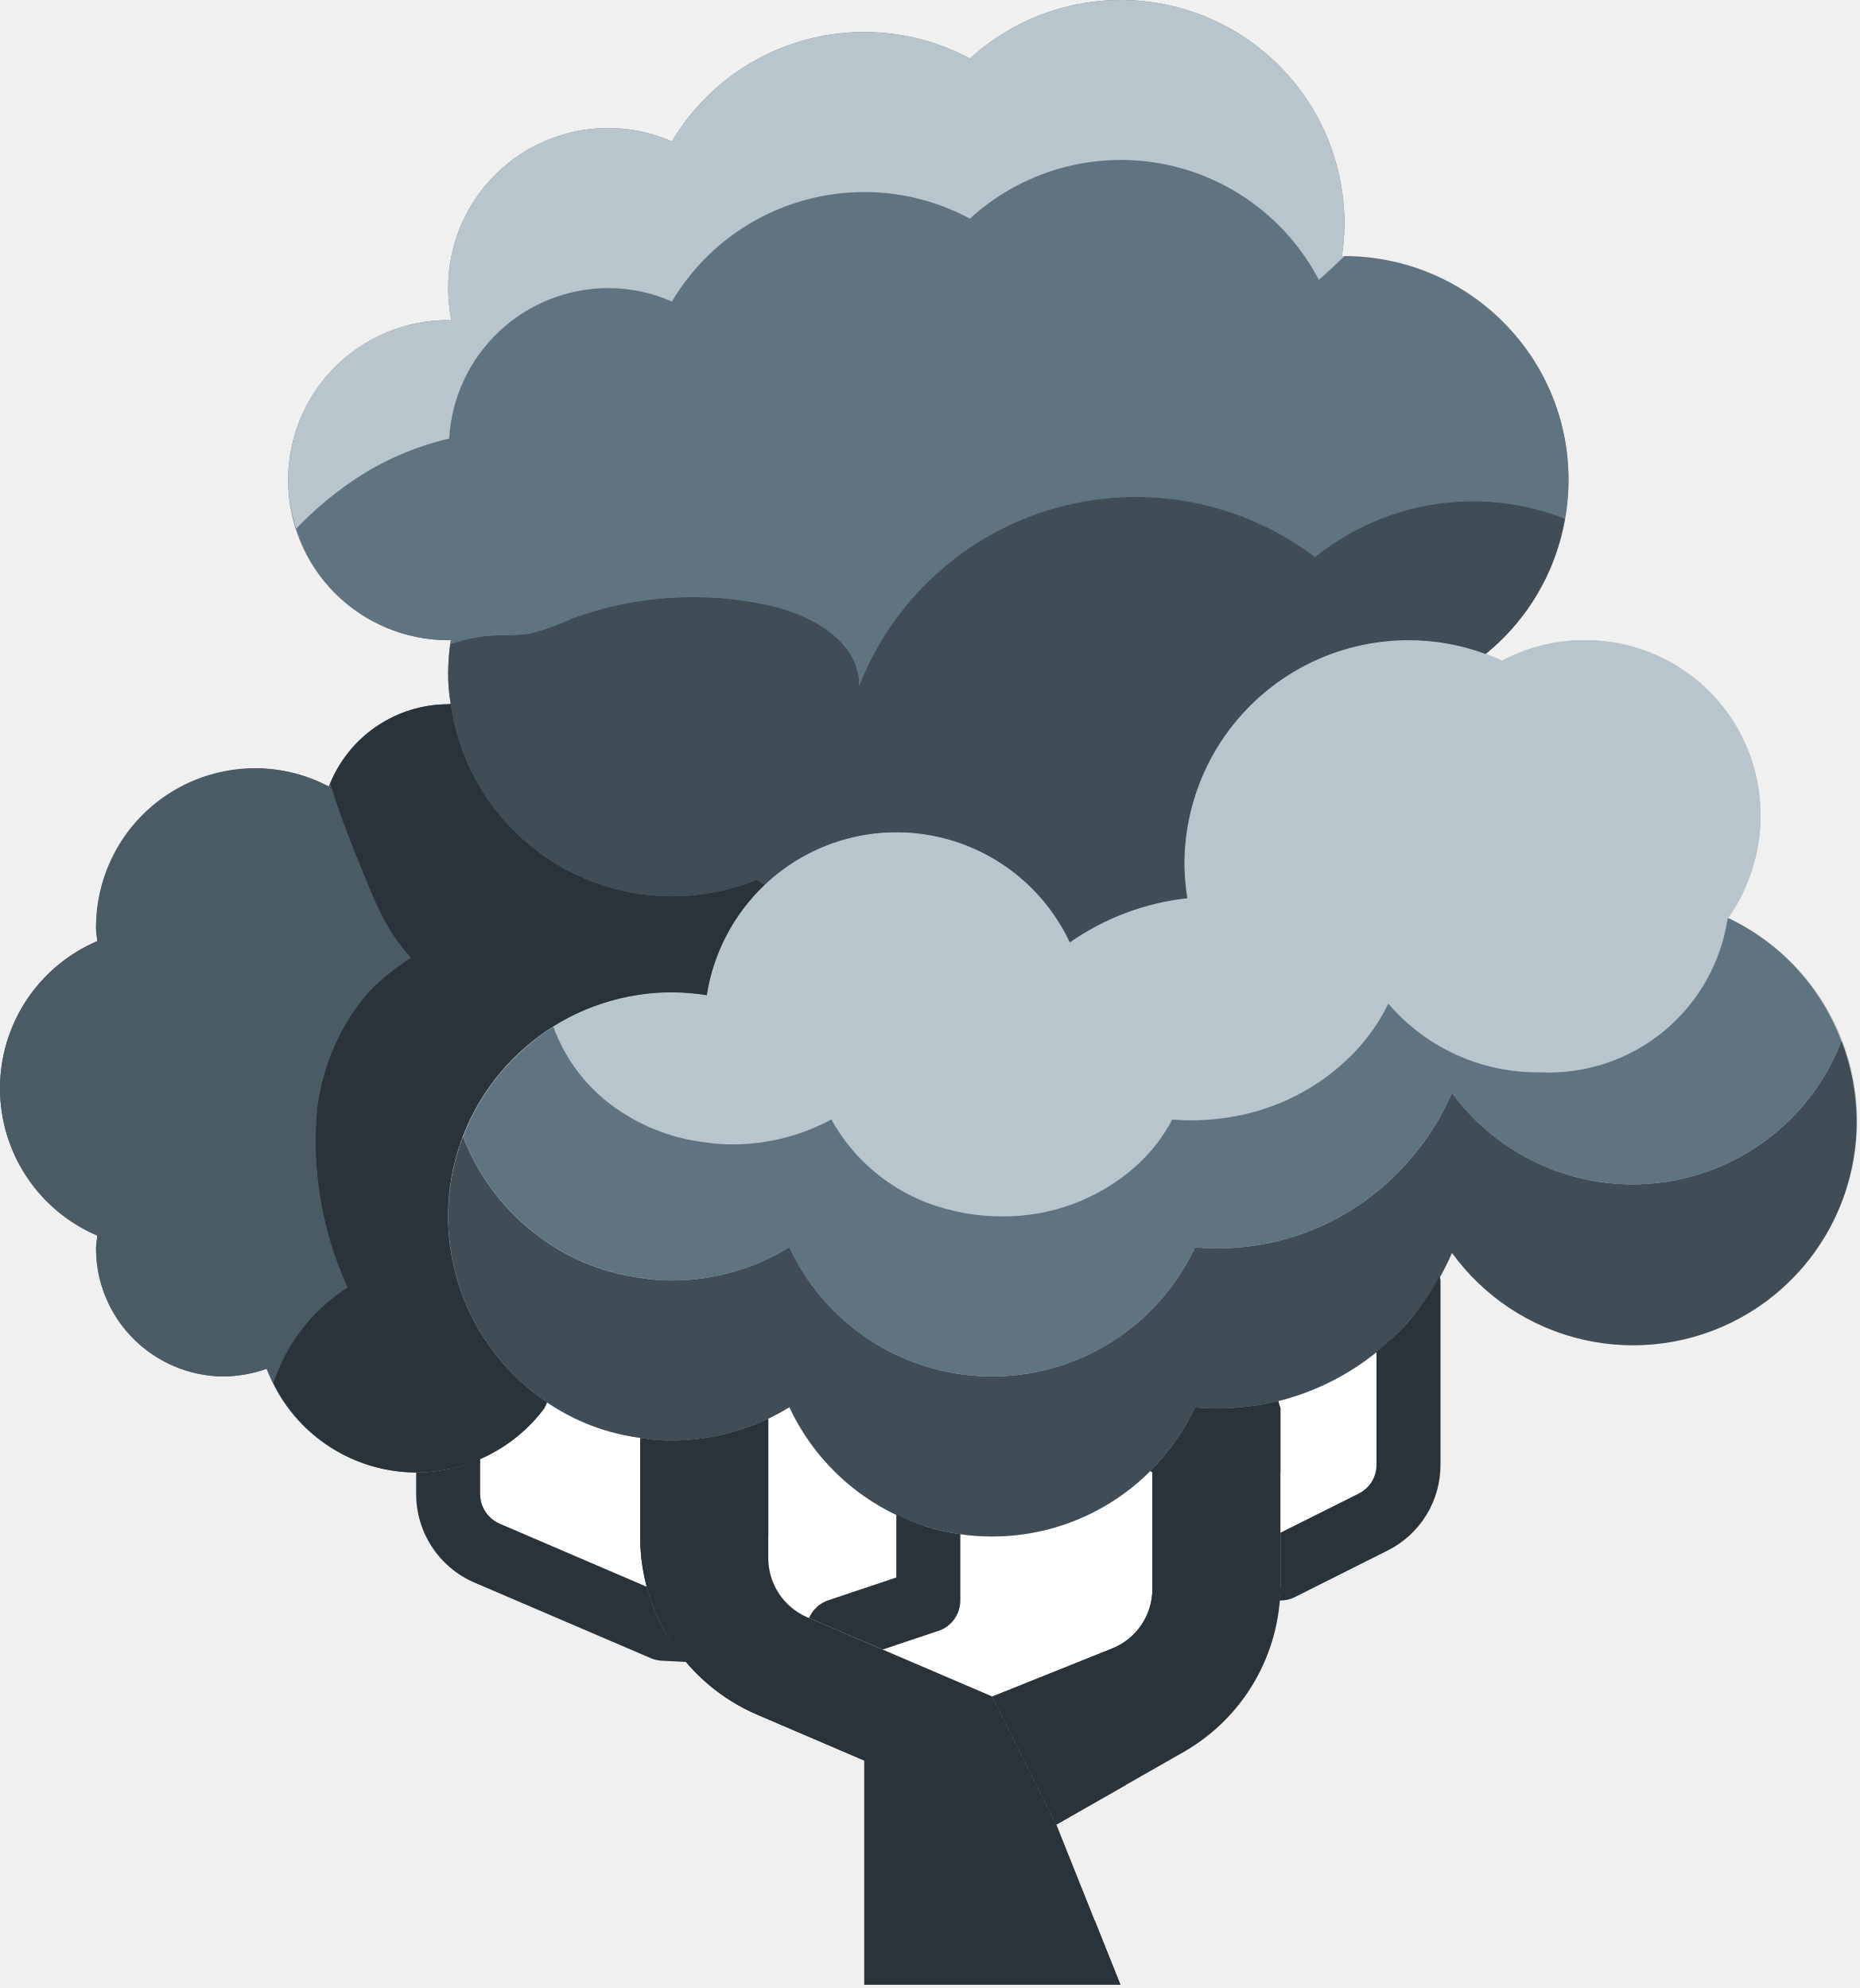
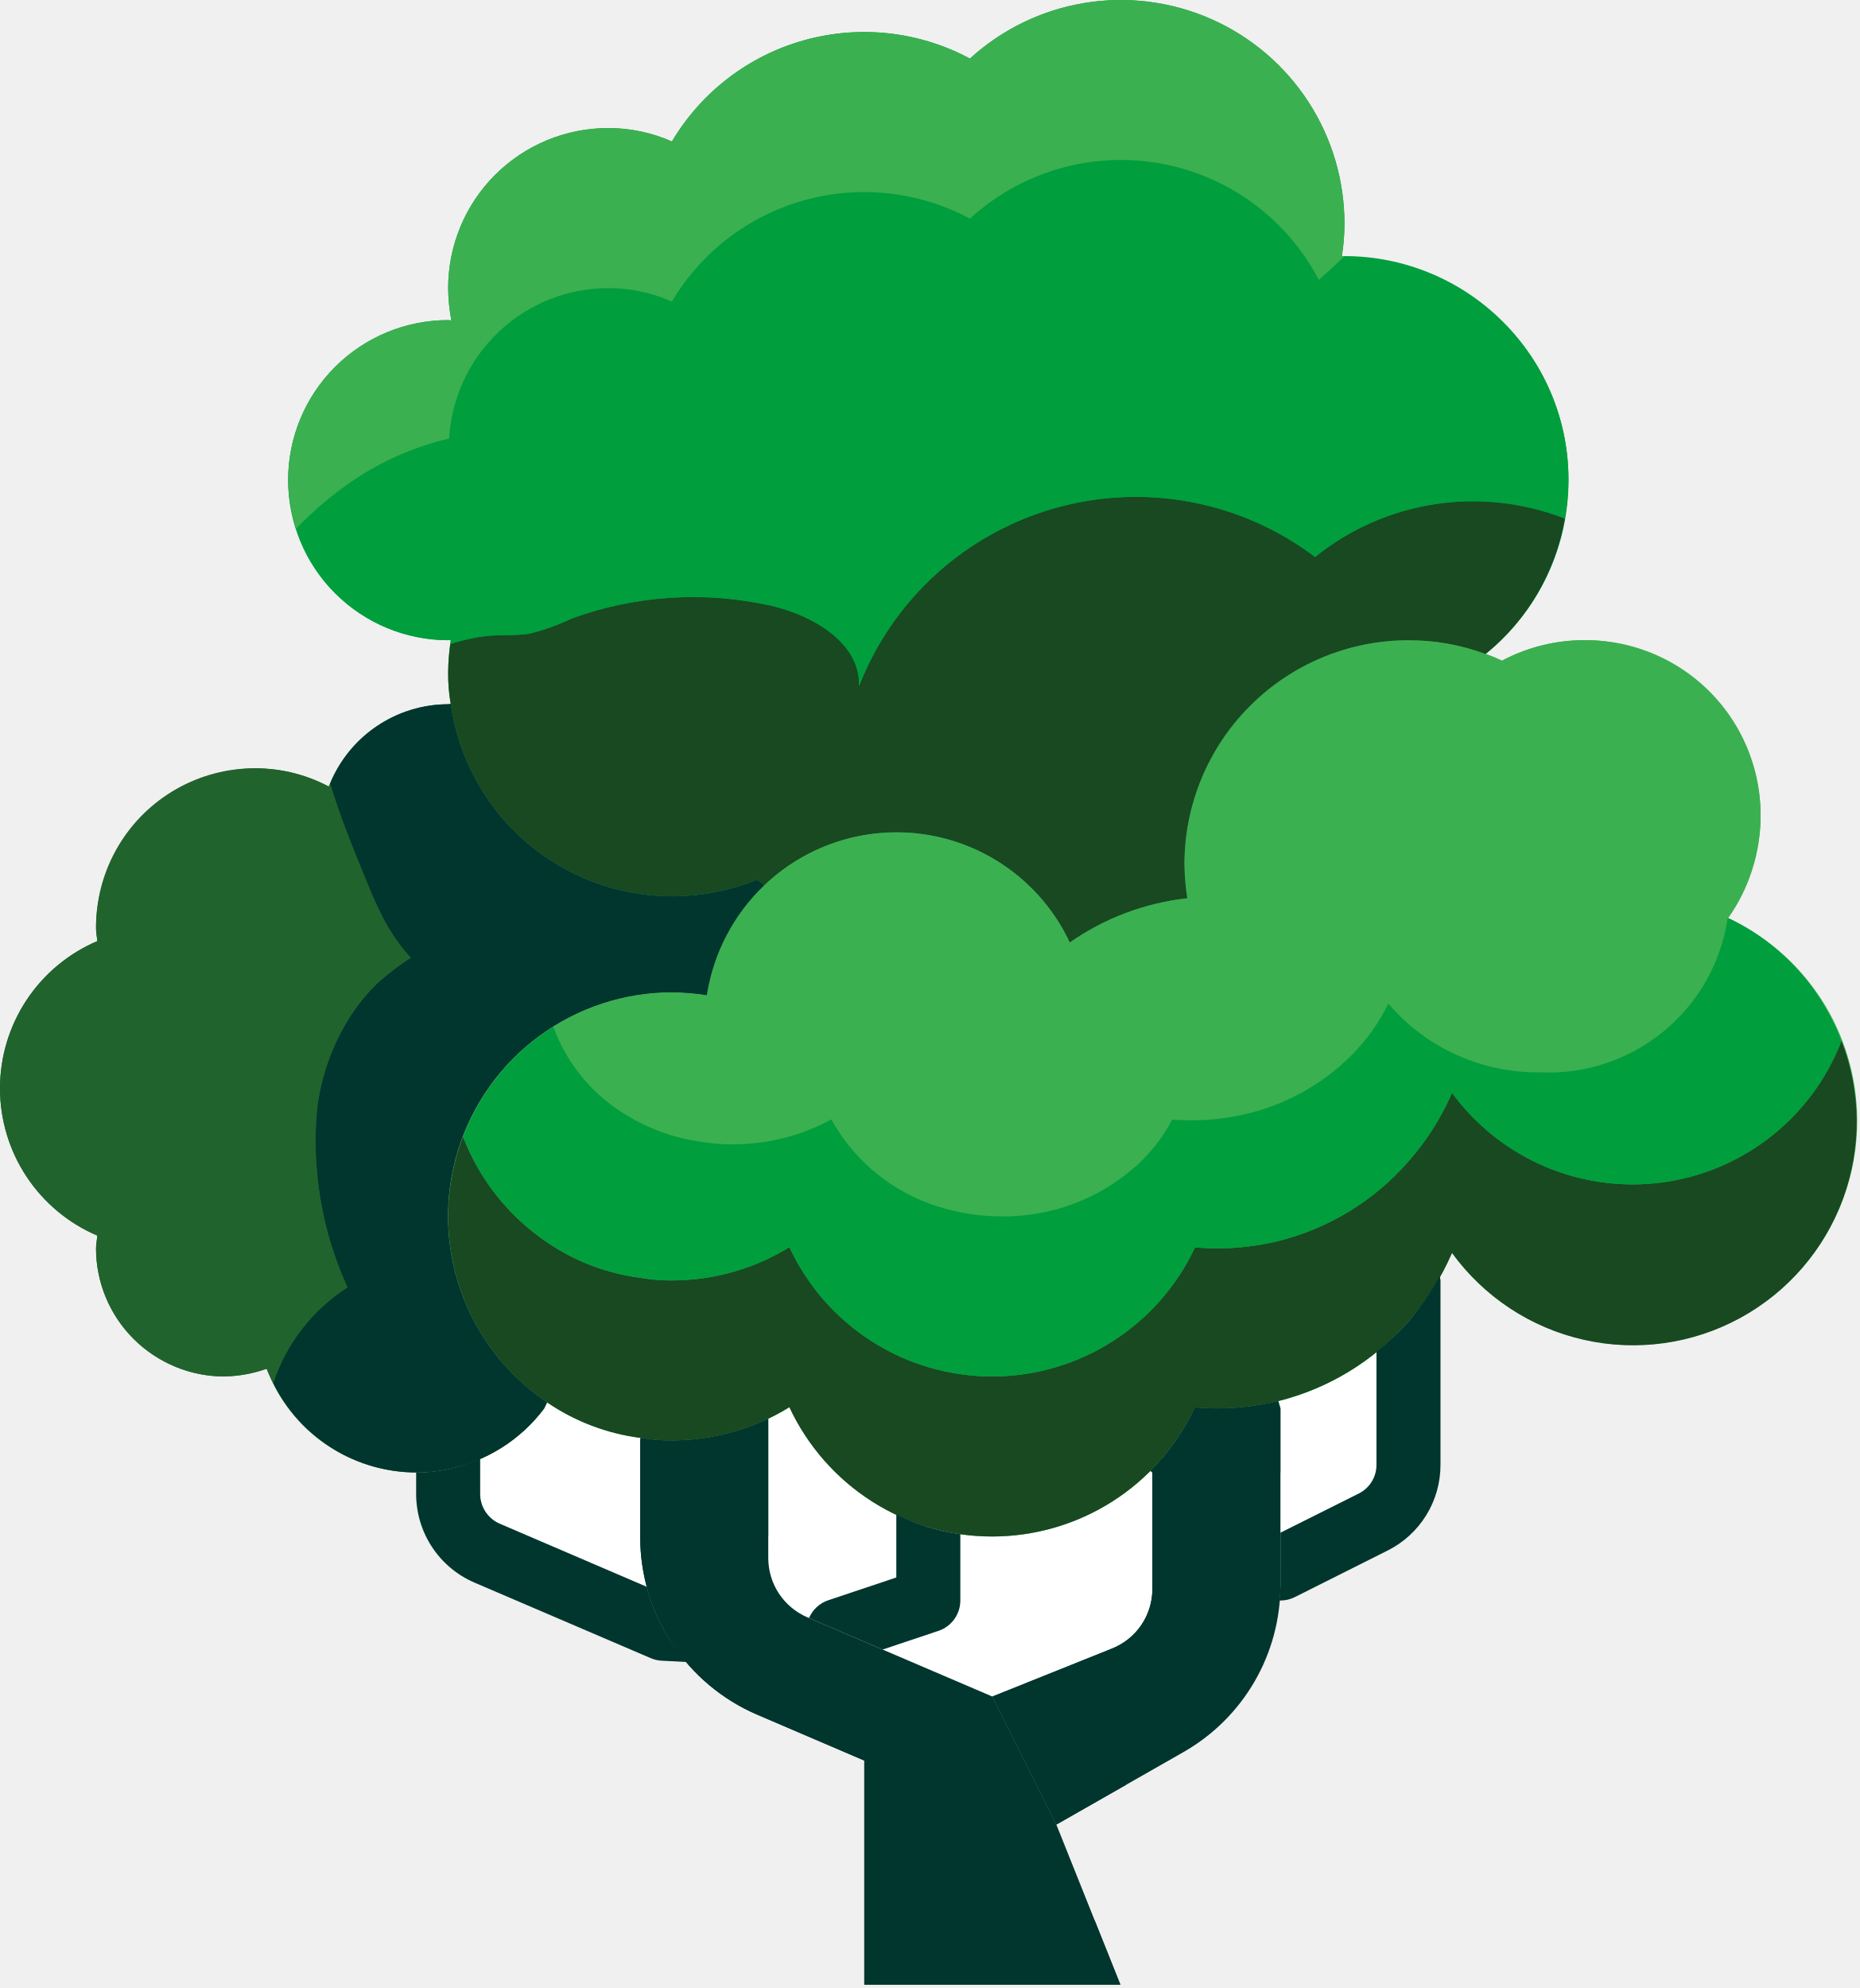
<svg xmlns="http://www.w3.org/2000/svg" width="276" height="295" viewBox="0 0 276 295" fill="none">
  <path d="M98.422 241.681L72.249 230.471C70.546 229.73 69.096 228.508 68.075 226.956C67.055 225.404 66.508 223.589 66.502 221.731V218.501L66.407 218.026C72.139 216.892 77.249 213.678 80.752 209.001L81.18 208.099C85.322 210.926 90.075 212.733 95.049 213.371L95.002 213.751V228.191C95.007 232.902 96.182 237.537 98.422 241.681Z" fill="white" />
  <path d="M137.752 226.623V237.501L124.404 241.966L119.749 239.971C118.046 239.229 116.596 238.008 115.575 236.456C114.555 234.904 114.008 233.088 114.002 231.231V210.521C115.077 210.008 116.124 209.437 117.137 208.811C119.137 213.056 122.005 216.834 125.556 219.903C129.107 222.971 133.261 225.26 137.752 226.623Z" fill="white" />
  <path d="M147.252 228.001C151.613 228.012 155.933 227.157 159.961 225.486C163.989 223.814 167.645 221.359 170.717 218.264L171.002 218.501V235.839C170.994 237.733 170.42 239.582 169.354 241.148C168.287 242.714 166.777 243.925 165.017 244.626L147.252 251.751L124.405 241.966L137.752 237.501V226.624C140.836 227.539 144.035 228.003 147.252 228.001Z" fill="white" />
  <path d="M209.002 196.081V217.361C209.001 219.128 208.507 220.861 207.576 222.363C206.644 223.865 205.312 225.077 203.729 225.864L190.002 232.751V209.001L189.669 207.909C197.174 206.041 203.922 201.912 209.002 196.081Z" fill="white" />
-   <path d="M190.002 209.001V235.221C190.004 240.244 188.678 245.179 186.159 249.524C183.64 253.87 180.017 257.473 175.657 259.968L156.752 270.751L147.252 251.751L165.017 244.626C166.777 243.925 168.287 242.713 169.354 241.148C170.42 239.582 170.994 237.733 171.002 235.838V218.501L170.717 218.263C173.456 215.543 175.692 212.359 177.319 208.858C178.364 208.906 179.409 209.001 180.502 209.001C183.59 209.003 186.668 208.636 189.669 207.908L190.002 209.001Z" fill="#293339" />
-   <path d="M124.404 241.966L147.252 251.751L156.752 270.751L166.252 294.501H128.252V261.251L112.292 254.411C107.17 252.198 102.806 248.538 99.735 243.88C96.664 239.222 95.019 233.77 95.002 228.191V213.751L95.049 213.371C96.602 213.642 98.176 213.77 99.752 213.751C104.682 213.741 109.549 212.637 114.002 210.521V231.231C114.008 233.088 114.555 234.904 115.575 236.456C116.596 238.008 118.046 239.229 119.749 239.971L124.404 241.966Z" fill="#293339" />
-   <path d="M113.432 131.338C108.859 135.694 105.854 141.438 104.882 147.678C103.184 147.416 101.47 147.273 99.752 147.251C92.624 147.245 85.683 149.53 79.952 153.769C74.221 158.008 70.004 163.976 67.924 170.794C65.843 177.611 66.008 184.917 68.394 191.634C70.781 198.351 75.263 204.122 81.179 208.098L80.752 209.001C77.249 213.677 72.139 216.892 66.407 218.026C64.877 218.353 63.316 218.512 61.752 218.501C56.929 218.491 52.224 217.013 48.261 214.264C44.299 211.515 41.267 207.625 39.569 203.111C37.539 203.831 35.406 204.216 33.252 204.251C28.213 204.251 23.38 202.249 19.817 198.686C16.254 195.122 14.252 190.29 14.252 185.251C14.252 184.586 14.394 183.968 14.442 183.351C10.158 181.526 6.505 178.481 3.937 174.596C1.369 170.711 0 166.157 0 161.501C0 156.844 1.369 152.29 3.937 148.405C6.505 144.52 10.158 141.476 14.442 139.651C14.394 139.033 14.252 138.416 14.252 137.751C14.22 133.677 15.244 129.665 17.225 126.106C19.206 122.546 22.075 119.561 25.554 117.441C29.032 115.322 33.001 114.14 37.072 114.012C41.144 113.883 45.179 114.812 48.784 116.708C50.161 113.123 52.59 110.039 55.752 107.86C58.914 105.681 62.662 104.51 66.502 104.501L66.882 104.453C67.994 112.377 71.934 119.631 77.975 124.878C84.016 130.124 91.751 133.009 99.752 133.001C104.067 132.994 108.341 132.155 112.339 130.531C112.683 130.826 113.049 131.096 113.432 131.338Z" fill="#4A5B66" />
-   <path d="M232.752 71.251C232.756 76.196 231.653 81.079 229.524 85.542C227.395 90.005 224.295 93.935 220.449 97.043C216.787 95.683 212.909 94.991 209.002 95.001C200.184 95.001 191.726 98.504 185.491 104.74C179.255 110.975 175.752 119.433 175.752 128.251C175.774 129.937 175.917 131.62 176.179 133.286C169.911 133.974 163.916 136.228 158.747 139.841C156.833 135.765 153.978 132.202 150.418 129.446C146.857 126.69 142.692 124.82 138.266 123.989C133.84 123.159 129.281 123.392 124.963 124.67C120.645 125.948 116.693 128.233 113.432 131.338C113.049 131.096 112.683 130.826 112.339 130.531C108.341 132.155 104.068 132.994 99.752 133.001C91.751 133.01 84.016 130.125 77.975 124.878C71.934 119.632 67.994 112.377 66.882 104.453C66.61 102.901 66.483 101.327 66.502 99.751C66.509 98.145 66.636 96.541 66.882 94.954C66.74 94.954 66.644 95.001 66.502 95.001C60.203 95.001 54.162 92.499 49.708 88.045C45.254 83.591 42.752 77.55 42.752 71.251C42.752 64.952 45.254 58.911 49.708 54.457C54.162 50.003 60.203 47.501 66.502 47.501C66.692 47.501 66.835 47.548 66.977 47.548C66.673 45.967 66.514 44.361 66.502 42.751C66.502 36.452 69.004 30.411 73.458 25.957C77.912 21.503 83.953 19.001 90.252 19.001C93.508 18.997 96.728 19.676 99.704 20.996C104.07 13.642 111.106 8.257 119.345 5.965C127.585 3.673 136.391 4.65 143.927 8.693C148.682 4.346 154.599 1.477 160.957 0.436C167.314 -0.605 173.838 0.227 179.731 2.831C185.623 5.435 190.631 9.698 194.142 15.1C197.652 20.502 199.515 26.808 199.502 33.251C199.497 34.842 199.37 36.43 199.122 38.001H199.502C208.32 38.001 216.778 41.504 223.013 47.74C229.249 53.975 232.752 62.432 232.752 71.251Z" fill="#5F7381" />
-   <path d="M137.752 226.623C133.261 225.261 129.107 222.971 125.556 219.903C122.005 216.835 119.137 213.056 117.137 208.811C116.124 209.437 115.077 210.008 114.002 210.521C109.549 212.638 104.682 213.741 99.752 213.751C98.176 213.77 96.602 213.643 95.049 213.371C90.075 212.733 85.322 210.926 81.18 208.098C75.263 204.123 70.781 198.351 68.394 191.634C66.008 184.918 65.843 177.612 67.924 170.794C70.004 163.977 74.221 158.008 79.952 153.769C85.683 149.53 92.624 147.245 99.752 147.251C101.47 147.273 103.184 147.416 104.882 147.678C105.854 141.439 108.859 135.694 113.432 131.338C116.693 128.233 120.645 125.948 124.963 124.67C129.281 123.392 133.84 123.159 138.266 123.989C142.692 124.82 146.857 126.69 150.418 129.446C153.978 132.202 156.833 135.765 158.747 139.841C163.916 136.228 169.911 133.974 176.179 133.286C175.917 131.62 175.774 129.937 175.752 128.251C175.752 119.433 179.255 110.975 185.491 104.74C191.726 98.504 200.184 95.001 209.002 95.001C212.909 94.991 216.787 95.683 220.449 97.043C221.276 97.327 222.085 97.66 222.872 98.041C226.854 95.926 231.315 94.877 235.822 94.998C240.33 95.118 244.729 96.402 248.593 98.726C252.456 101.05 255.653 104.334 257.871 108.259C260.089 112.185 261.254 116.617 261.252 121.126C261.242 126.534 259.567 131.808 256.454 136.231C261.045 138.384 265.082 141.559 268.257 145.512C271.432 149.465 273.661 154.092 274.774 159.039C275.886 163.986 275.852 169.122 274.675 174.054C273.498 178.986 271.208 183.583 267.981 187.494C264.755 191.405 260.676 194.526 256.058 196.619C251.439 198.712 246.403 199.721 241.335 199.569C236.267 199.416 231.301 198.107 226.816 195.741C222.332 193.374 218.448 190.014 215.462 185.916C213.856 189.622 211.676 193.053 209.002 196.081C203.922 201.912 197.174 206.041 189.669 207.908C186.668 208.637 183.59 209.003 180.502 209.001C179.409 209.001 178.364 208.906 177.319 208.858C174.641 214.574 170.392 219.409 165.067 222.799C159.743 226.189 153.564 227.993 147.252 228.001C144.035 228.003 140.835 227.539 137.752 226.623Z" fill="#B9C5CC" />
-   <path d="M242.252 175.751C237.034 175.748 231.89 174.516 227.236 172.156C222.581 169.796 218.548 166.374 215.462 162.166C213.856 165.873 211.676 169.303 209.002 172.331C203.922 178.162 197.174 182.291 189.67 184.159C186.668 184.887 183.59 185.254 180.502 185.251C179.41 185.251 178.365 185.156 177.32 185.109C174.641 190.824 170.392 195.66 165.068 199.049C159.743 202.439 153.564 204.243 147.252 204.251C140.925 204.259 134.727 202.456 129.391 199.056C124.055 195.656 119.803 190.8 117.137 185.061C116.124 185.687 115.077 186.258 114.002 186.771C109.549 188.888 104.682 189.991 99.752 190.001C98.176 190.02 96.602 189.893 95.049 189.621C90.075 188.983 85.322 187.176 81.18 184.349C75.511 180.529 71.156 175.056 68.706 168.674C66.017 175.687 65.787 183.405 68.052 190.566C70.318 197.727 74.946 203.908 81.18 208.099C85.322 210.926 90.075 212.733 95.049 213.371C96.602 213.643 98.176 213.77 99.752 213.751C104.682 213.741 109.549 212.638 114.002 210.521C115.077 210.008 116.124 209.437 117.137 208.811C119.803 214.55 124.055 219.406 129.391 222.806C134.727 226.206 140.925 228.009 147.252 228.001C153.564 227.993 159.743 226.189 165.068 222.799C170.392 219.41 174.641 214.574 177.32 208.859C178.365 208.906 179.41 209.001 180.502 209.001C183.59 209.004 186.668 208.637 189.67 207.909C197.174 206.041 203.922 201.912 209.002 196.081C211.676 193.053 213.856 189.623 215.462 185.916C220.192 192.447 227.138 197.031 235.002 198.812C242.866 200.593 251.11 199.449 258.192 195.594C265.274 191.738 270.709 185.435 273.481 177.863C276.254 170.291 276.173 161.969 273.255 154.452C270.848 160.722 266.596 166.114 261.061 169.916C255.526 173.719 248.968 175.753 242.252 175.751Z" fill="#404D57" />
-   <path d="M256.568 136.293L256.355 136.326C255.361 142.894 251.968 148.86 246.831 153.071C241.694 157.282 235.178 159.44 228.543 159.126C224.271 159.183 220.038 158.299 216.145 156.538C212.252 154.778 208.793 152.183 206.014 148.937C204.632 151.759 202.796 154.334 200.58 156.561C196.134 161.028 190.488 164.11 184.326 165.434C181.792 165.979 179.208 166.253 176.616 166.251C175.695 166.251 174.816 166.18 173.937 166.142C172.536 168.813 170.656 171.204 168.389 173.196C162.94 177.971 155.922 180.572 148.677 180.501C145.982 180.504 143.298 180.156 140.692 179.466C137.042 178.544 133.621 176.883 130.638 174.585C127.656 172.288 125.177 169.403 123.355 166.109C122.514 166.584 121.635 166.997 120.718 167.391C116.925 168.988 112.85 169.812 108.734 169.814C107.411 169.828 106.089 169.733 104.782 169.529C100.653 169.068 96.673 167.718 93.116 165.572C88.02 162.585 84.126 157.913 82.106 152.362C75.999 156.201 71.304 161.921 68.73 168.659C71.179 175.041 75.534 180.514 81.203 184.334C85.346 187.162 90.099 188.969 95.073 189.607C96.617 189.882 98.184 190.014 99.752 190.001C104.682 189.991 109.549 188.888 114.002 186.771C115.077 186.258 116.124 185.687 117.137 185.061C119.803 190.8 124.055 195.656 129.391 199.056C134.727 202.457 140.925 204.259 147.252 204.251C153.564 204.243 159.743 202.439 165.067 199.049C170.392 195.66 174.641 190.824 177.319 185.109C178.364 185.156 179.409 185.251 180.502 185.251C183.59 185.254 186.668 184.887 189.669 184.159C197.174 182.291 203.922 178.162 209.002 172.331C211.676 169.303 213.856 165.873 215.462 162.166C218.984 166.976 223.736 170.749 229.219 173.089C234.703 175.428 240.715 176.249 246.624 175.464C252.534 174.68 258.123 172.319 262.806 168.629C267.488 164.939 271.091 160.057 273.236 154.495C270.234 146.506 264.263 139.985 256.568 136.293Z" fill="#5F7381" />
-   <path d="M98.422 241.681C97.363 239.712 96.54 237.625 95.971 235.463L74.154 226.101C73.3 225.731 72.571 225.121 72.056 224.345C71.541 223.57 71.262 222.661 71.252 221.731V216.458C69.699 217.156 68.074 217.682 66.407 218.026C64.877 218.353 63.316 218.512 61.752 218.501V221.731C61.758 224.517 62.577 227.241 64.11 229.568C65.642 231.895 67.821 233.725 70.378 234.831L96.555 246.051C97.067 246.271 97.614 246.4 98.17 246.431L101.87 246.625C100.548 245.105 99.392 243.447 98.422 241.681Z" fill="#293339" />
-   <path d="M133.002 224.729V234.081L122.899 237.463C122.265 237.677 121.683 238.023 121.192 238.477C120.701 238.931 120.311 239.484 120.049 240.1L124.4 241.966L130.969 244.778L139.253 242.004C140.198 241.689 141.021 241.085 141.604 240.277C142.187 239.469 142.501 238.498 142.502 237.501V227.659C139.195 227.213 135.985 226.222 133.002 224.729Z" fill="#293339" />
-   <path d="M213.624 189.379C212.33 191.773 210.78 194.021 209.002 196.081C207.555 197.721 205.965 199.229 204.252 200.589V217.361C204.255 218.25 204.007 219.123 203.539 219.878C203.07 220.634 202.399 221.243 201.601 221.636L190.002 227.436V235.221C190.002 235.991 189.912 236.741 189.85 237.501H190.002C190.741 237.502 191.47 237.33 192.13 236.998L205.853 230.11C208.229 228.936 210.229 227.119 211.625 224.865C213.021 222.612 213.758 220.012 213.752 217.361V190.001C213.726 189.791 213.683 189.582 213.624 189.379Z" fill="#293339" />
-   <path d="M155.042 285.001C152.845 285.001 150.716 284.241 149.016 282.848C147.317 281.455 146.153 279.517 145.722 277.363L142.502 261.251L108.155 244.075C107.058 243.527 106.135 242.684 105.49 241.641C104.844 240.598 104.502 239.397 104.502 238.17V234.608C104.502 232.855 105.198 231.175 106.437 229.936C107.676 228.697 109.357 228.001 111.109 228.001H114.002V210.521C109.549 212.637 104.682 213.741 99.752 213.751C98.176 213.77 96.602 213.642 95.049 213.371L95.002 213.751V228.191C95.019 233.77 96.664 239.222 99.735 243.88C102.806 248.538 107.17 252.198 112.292 254.411L128.252 261.251V294.501H166.252L162.452 285.001H155.042Z" fill="#293339" />
-   <path d="M189.669 207.908C186.668 208.636 183.59 209.003 180.502 209.001C179.409 209.001 178.364 208.906 177.319 208.858C175.692 212.359 173.456 215.543 170.717 218.263L171.002 218.501V235.838C170.994 237.733 170.42 239.582 169.354 241.148C168.287 242.713 166.777 243.925 165.017 244.626L147.252 251.751L156.752 270.751L167.078 264.861L166.485 263.977C165.139 261.956 164.618 259.497 165.028 257.104C165.439 254.711 166.751 252.566 168.693 251.109L174.802 246.526C176.572 245.198 178.008 243.477 178.998 241.498C179.987 239.52 180.502 237.338 180.502 235.126V228.001C180.502 225.481 181.503 223.065 183.284 221.283C185.066 219.502 187.482 218.501 190.002 218.501V209.001L189.669 207.908Z" fill="#293339" />
-   <path d="M235.127 95.001C230.854 94.992 226.645 96.037 222.872 98.041C222.085 97.66 221.276 97.326 220.449 97.043C216.787 95.682 212.909 94.99 209.002 95.001C200.184 95.001 191.726 98.504 185.491 104.74C179.255 110.975 175.752 119.432 175.752 128.251C175.774 129.937 175.917 131.62 176.179 133.286C169.911 133.974 163.916 136.228 158.747 139.841C156.145 134.328 151.842 129.796 146.472 126.913C141.101 124.03 134.946 122.947 128.914 123.825C122.882 124.703 117.291 127.494 112.964 131.788C108.638 136.083 105.805 141.653 104.882 147.678L104.502 147.631V161.881L104.882 161.928C105.854 155.688 108.859 149.944 113.432 145.588C116.693 142.483 120.645 140.198 124.963 138.92C129.281 137.642 133.84 137.409 138.266 138.239C142.692 139.07 146.857 140.94 150.418 143.696C153.978 146.452 156.833 150.015 158.747 154.091C163.916 150.478 169.911 148.224 176.179 147.536C175.917 145.87 175.774 144.187 175.752 142.501C175.752 133.682 179.255 125.225 185.491 118.99C191.726 112.754 200.184 109.251 209.002 109.251C212.909 109.24 216.787 109.932 220.449 111.293C221.276 111.577 222.085 111.91 222.872 112.291C226.307 110.469 230.106 109.437 233.991 109.271C237.876 109.104 241.749 109.806 245.328 111.327C248.906 112.848 252.101 115.148 254.677 118.06C257.254 120.972 259.148 124.423 260.221 128.161C261.35 124.282 261.556 120.192 260.823 116.22C260.09 112.247 258.439 108.5 256.001 105.279C253.563 102.058 250.406 99.451 246.782 97.666C243.158 95.882 239.167 94.969 235.127 95.001Z" fill="#B9C5CC" />
-   <path d="M195.141 82.651C189.707 78.543 183.394 75.75 176.699 74.492C170.003 73.234 163.107 73.544 156.552 75.399C149.997 77.253 143.96 80.602 138.917 85.181C133.873 89.761 129.959 95.447 127.482 101.794C127.663 95.4 120.661 91.344 114.429 89.89C104.583 87.67 94.305 88.33 84.823 91.79C82.791 92.763 80.665 93.522 78.477 94.056C76.035 94.403 73.513 94.103 71.038 94.531C69.617 94.785 68.213 95.126 66.834 95.552C66.631 96.943 66.52 98.346 66.502 99.751C66.483 101.327 66.61 102.901 66.882 104.454C67.994 112.378 71.934 119.632 77.975 124.878C84.016 130.125 91.751 133.01 99.752 133.001C104.067 132.994 108.341 132.156 112.339 130.531C112.683 130.827 113.048 131.097 113.432 131.339C116.693 128.234 120.645 125.948 124.963 124.67C129.281 123.393 133.84 123.159 138.266 123.99C142.692 124.82 146.856 126.69 150.417 129.446C153.978 132.202 156.833 135.765 158.747 139.841C163.916 136.228 169.911 133.974 176.179 133.286C175.917 131.62 175.774 129.938 175.752 128.251C175.752 119.433 179.255 110.976 185.491 104.74C191.726 98.504 200.183 95.001 209.002 95.001C212.909 94.991 216.787 95.683 220.449 97.044C226.671 91.99 230.85 84.851 232.21 76.951C226.078 74.549 219.419 73.811 212.909 74.813C206.399 75.814 200.269 78.518 195.141 82.651Z" fill="#404D57" />
-   <path d="M223.67 48.451C222.102 48.451 220.535 48.38 218.963 48.485C208.59 48.82 198.746 53.145 191.484 60.559C188.033 57.127 183.911 54.444 179.376 52.678C174.841 50.911 169.99 50.1 165.127 50.294C160.264 50.488 155.493 51.683 151.113 53.805C146.733 55.927 142.837 58.929 139.671 62.626C136.087 59.639 131.902 57.46 127.401 56.236C122.899 55.013 118.187 54.773 113.585 55.534C108.982 56.295 104.598 58.038 100.73 60.645C96.862 63.253 93.601 66.663 91.169 70.643C88.502 68.365 85.413 66.634 82.076 65.551C78.74 64.467 75.223 64.053 71.727 64.331C64.726 64.932 58.008 67.37 52.252 71.399C49.265 73.451 46.495 75.804 43.987 78.419C45.494 83.215 48.488 87.407 52.536 90.388C56.584 93.369 61.475 94.985 66.502 95.001C66.644 95.001 66.739 94.954 66.882 94.954C66.853 95.149 66.882 95.348 66.834 95.543C68.213 95.117 69.617 94.776 71.038 94.522C73.513 94.094 76.035 94.393 78.477 94.047C80.665 93.513 82.791 92.754 84.823 91.781C94.305 88.32 104.582 87.661 114.429 89.881C120.661 91.306 127.663 95.391 127.482 101.784C129.96 95.439 133.875 89.754 138.919 85.175C143.963 80.596 149.999 77.249 156.555 75.395C163.11 73.541 170.005 73.232 176.7 74.491C183.395 75.75 189.707 78.543 195.141 82.651C200.267 78.521 206.393 75.819 212.9 74.818C219.406 73.817 226.061 74.553 232.191 76.951C233.131 71.863 232.846 66.624 231.359 61.669C229.872 56.713 227.227 52.182 223.641 48.451H223.67Z" fill="#5F7381" />
-   <path d="M24.137 189.231C25.159 184.93 26.458 180.7 28.027 176.568C25.464 175.945 23.207 174.43 21.662 172.293C19.751 169.907 18.473 167.078 17.946 164.068C17.418 161.057 17.659 157.962 18.646 155.069C19.736 152.168 21.631 149.639 24.108 147.778C25.33 146.847 26.68 146.098 28.117 145.555C29.067 145.199 32.003 145.042 32.335 144.201C32.63 143.455 30.302 140.135 29.96 139.337C29.097 137.47 28.367 135.545 27.775 133.575C26.564 129.679 26.147 125.58 26.55 121.52C26.761 119.787 27.155 118.082 27.728 116.433C23.702 118.356 20.301 121.378 17.917 125.149C15.533 128.921 14.262 133.289 14.252 137.751C14.252 138.416 14.394 139.033 14.442 139.651C10.158 141.476 6.505 144.52 3.937 148.405C1.369 152.29 0 156.844 0 161.501C0 166.157 1.369 170.711 3.937 174.596C6.505 178.481 10.158 181.526 14.442 183.351C14.394 183.968 14.252 184.586 14.252 185.251C14.252 188.493 15.085 191.681 16.671 194.509C18.257 197.337 20.543 199.71 23.31 201.401C23.03 197.325 23.308 193.231 24.137 189.231Z" fill="#4A5B66" />
-   <path d="M112.339 130.531C108.341 132.155 104.067 132.994 99.752 133.001C91.751 133.009 84.016 130.124 77.975 124.878C71.934 119.631 67.994 112.377 66.882 104.453L66.502 104.501C62.743 104.513 59.073 105.639 55.954 107.738C52.836 109.836 50.41 112.813 48.984 116.29C50.471 121.168 52.399 125.923 54.337 130.645C54.964 132.184 55.596 133.723 56.351 135.205C57.527 137.728 59.079 140.058 60.954 142.116C59.064 143.333 57.284 144.713 55.634 146.239C54.033 147.866 52.633 149.679 51.463 151.64C49.129 155.566 47.628 159.932 47.055 164.465C46.21 173.56 47.764 182.719 51.563 191.027C46.377 194.349 42.492 199.353 40.557 205.201C42.494 209.177 45.506 212.531 49.253 214.882C52.999 217.233 57.329 218.486 61.752 218.501C63.316 218.512 64.877 218.353 66.407 218.026C72.139 216.892 77.249 213.677 80.752 209.001L81.179 208.098C75.263 204.122 70.781 198.351 68.394 191.634C66.008 184.917 65.843 177.611 67.923 170.794C70.004 163.976 74.221 158.008 79.952 153.769C85.683 149.53 92.624 147.245 99.752 147.251C101.47 147.273 103.184 147.416 104.882 147.678C105.854 141.438 108.859 135.694 113.432 131.338C113.048 131.096 112.683 130.826 112.339 130.531Z" fill="#293339" />
-   <path d="M51.563 191.046C47.764 182.739 46.21 173.58 47.055 164.484C47.628 159.952 49.129 155.586 51.463 151.659C52.633 149.699 54.033 147.886 55.634 146.259C57.284 144.733 59.064 143.353 60.954 142.136C59.079 140.078 57.527 137.748 56.351 135.224C55.596 133.742 54.964 132.203 54.337 130.664C52.399 125.943 50.471 121.164 48.984 116.31C48.922 116.452 48.841 116.585 48.784 116.728C45.551 114.997 41.949 114.07 38.282 114.022C34.615 113.975 30.99 114.81 27.713 116.457C27.141 118.106 26.746 119.812 26.535 121.544C26.133 125.604 26.549 129.704 27.761 133.6C28.353 135.57 29.083 137.495 29.946 139.362C30.312 140.16 32.639 143.48 32.321 144.226C31.988 145.066 29.053 145.223 28.103 145.579C26.666 146.122 25.315 146.871 24.094 147.802C21.616 149.664 19.721 152.193 18.631 155.094C17.645 157.986 17.404 161.081 17.931 164.092C18.459 167.103 19.737 169.932 21.648 172.317C23.193 174.454 25.45 175.97 28.013 176.592C26.441 180.725 25.138 184.955 24.113 189.256C23.294 193.249 23.024 197.335 23.31 201.401C26.293 203.26 29.737 204.247 33.252 204.251C35.406 204.217 37.539 203.832 39.569 203.111C39.85 203.843 40.215 204.536 40.557 205.22C42.492 199.373 46.377 194.369 51.563 191.046Z" fill="#4A5B66" />
-   <path d="M52.252 71.398C56.619 68.419 61.501 66.275 66.649 65.076C66.997 59.047 69.633 53.379 74.02 49.23C78.407 45.08 84.213 42.763 90.252 42.751C93.508 42.747 96.728 43.426 99.704 44.746C104.07 37.392 111.106 32.007 119.345 29.715C127.585 27.423 136.391 28.4 143.927 32.444C147.673 29.011 152.157 26.486 157.034 25.063C161.91 23.639 167.049 23.356 172.053 24.234C177.056 25.112 181.791 27.128 185.892 30.128C189.992 33.127 193.349 37.028 195.702 41.53C198.02 39.474 199.502 38.001 199.502 38.001H199.122C199.37 36.43 199.497 34.842 199.502 33.251C199.515 26.808 197.652 20.502 194.142 15.1C190.631 9.698 185.623 5.435 179.731 2.831C173.838 0.227 167.314 -0.605 160.957 0.436C154.599 1.477 148.682 4.346 143.927 8.693C136.391 4.65 127.585 3.673 119.345 5.965C111.106 8.257 104.07 13.642 99.704 20.996C96.728 19.676 93.508 18.997 90.252 19.001C83.953 19.001 77.912 21.503 73.458 25.957C69.004 30.411 66.502 36.452 66.502 42.751C66.514 44.361 66.673 45.967 66.977 47.548C66.835 47.548 66.692 47.501 66.502 47.501C60.203 47.501 54.162 50.003 49.708 54.457C45.254 58.911 42.752 64.952 42.752 71.251C42.776 74.822 43.628 78.339 45.241 81.525C44.747 80.52 44.323 79.482 43.973 78.419C46.486 75.802 49.26 73.45 52.252 71.398Z" fill="#B9C5CC" />
+   <path d="M190.002 209.001V235.221C190.004 240.244 188.678 245.179 186.159 249.524C183.64 253.87 180.017 257.473 175.657 259.968L156.752 270.751L147.252 251.751L165.017 244.626C166.777 243.925 168.287 242.713 169.354 241.148C170.42 239.582 170.994 237.733 171.002 235.838V218.501L170.717 218.263C173.456 215.543 175.692 212.359 177.319 208.858C178.364 208.906 179.409 209.001 180.502 209.001C183.59 209.003 186.668 208.636 189.669 207.908L190.002 209.001Z" fill="#00362E" />
+   <path d="M124.404 241.966L147.252 251.751L156.752 270.751L166.252 294.501H128.252V261.251L112.292 254.411C107.17 252.198 102.806 248.538 99.735 243.88C96.664 239.222 95.019 233.77 95.002 228.191V213.751L95.049 213.371C96.602 213.642 98.176 213.77 99.752 213.751C104.682 213.741 109.549 212.637 114.002 210.521V231.231C114.008 233.088 114.555 234.904 115.575 236.456C116.596 238.008 118.046 239.229 119.749 239.971L124.404 241.966Z" fill="#00362E" />
+   <path d="M113.432 131.338C108.859 135.694 105.854 141.438 104.882 147.678C103.184 147.416 101.47 147.273 99.752 147.251C92.624 147.245 85.683 149.53 79.952 153.769C74.221 158.008 70.004 163.976 67.924 170.794C65.843 177.611 66.008 184.917 68.394 191.634C70.781 198.351 75.263 204.122 81.179 208.098L80.752 209.001C77.249 213.677 72.139 216.892 66.407 218.026C64.877 218.353 63.316 218.512 61.752 218.501C56.929 218.491 52.224 217.013 48.261 214.264C44.299 211.515 41.267 207.625 39.569 203.111C37.539 203.831 35.406 204.216 33.252 204.251C28.213 204.251 23.38 202.249 19.817 198.686C16.254 195.122 14.252 190.29 14.252 185.251C14.252 184.586 14.394 183.968 14.442 183.351C10.158 181.526 6.505 178.481 3.937 174.596C1.369 170.711 0 166.157 0 161.501C0 156.844 1.369 152.29 3.937 148.405C6.505 144.52 10.158 141.476 14.442 139.651C14.394 139.033 14.252 138.416 14.252 137.751C14.22 133.677 15.244 129.665 17.225 126.106C19.206 122.546 22.075 119.561 25.554 117.441C29.032 115.322 33.001 114.14 37.072 114.012C41.144 113.883 45.179 114.812 48.784 116.708C50.161 113.123 52.59 110.039 55.752 107.86C58.914 105.681 62.662 104.51 66.502 104.501L66.882 104.453C67.994 112.377 71.934 119.631 77.975 124.878C84.016 130.124 91.751 133.009 99.752 133.001C104.067 132.994 108.341 132.155 112.339 130.531C112.683 130.826 113.049 131.096 113.432 131.338Z" fill="#21632D" />
+   <path d="M232.752 71.251C232.756 76.196 231.653 81.079 229.524 85.542C227.395 90.005 224.295 93.935 220.449 97.043C216.787 95.683 212.909 94.991 209.002 95.001C200.184 95.001 191.726 98.504 185.491 104.74C179.255 110.975 175.752 119.433 175.752 128.251C175.774 129.937 175.917 131.62 176.179 133.286C169.911 133.974 163.916 136.228 158.747 139.841C156.833 135.765 153.978 132.202 150.418 129.446C146.857 126.69 142.692 124.82 138.266 123.989C133.84 123.159 129.281 123.392 124.963 124.67C120.645 125.948 116.693 128.233 113.432 131.338C113.049 131.096 112.683 130.826 112.339 130.531C108.341 132.155 104.068 132.994 99.752 133.001C91.751 133.01 84.016 130.125 77.975 124.878C71.934 119.632 67.994 112.377 66.882 104.453C66.61 102.901 66.483 101.327 66.502 99.751C66.509 98.145 66.636 96.541 66.882 94.954C66.74 94.954 66.644 95.001 66.502 95.001C60.203 95.001 54.162 92.499 49.708 88.045C45.254 83.591 42.752 77.55 42.752 71.251C42.752 64.952 45.254 58.911 49.708 54.457C54.162 50.003 60.203 47.501 66.502 47.501C66.692 47.501 66.835 47.548 66.977 47.548C66.673 45.967 66.514 44.361 66.502 42.751C66.502 36.452 69.004 30.411 73.458 25.957C77.912 21.503 83.953 19.001 90.252 19.001C93.508 18.997 96.728 19.676 99.704 20.996C104.07 13.642 111.106 8.257 119.345 5.965C127.585 3.673 136.391 4.65 143.927 8.693C148.682 4.346 154.599 1.477 160.957 0.436C167.314 -0.605 173.838 0.227 179.731 2.831C185.623 5.435 190.631 9.698 194.142 15.1C197.652 20.502 199.515 26.808 199.502 33.251C199.497 34.842 199.37 36.43 199.122 38.001H199.502C208.32 38.001 216.778 41.504 223.013 47.74C229.249 53.975 232.752 62.432 232.752 71.251Z" fill="#009E3D" />
+   <path d="M137.752 226.623C133.261 225.261 129.107 222.971 125.556 219.903C122.005 216.835 119.137 213.056 117.137 208.811C116.124 209.437 115.077 210.008 114.002 210.521C109.549 212.638 104.682 213.741 99.752 213.751C98.176 213.77 96.602 213.643 95.049 213.371C90.075 212.733 85.322 210.926 81.18 208.098C75.263 204.123 70.781 198.351 68.394 191.634C66.008 184.918 65.843 177.612 67.924 170.794C70.004 163.977 74.221 158.008 79.952 153.769C85.683 149.53 92.624 147.245 99.752 147.251C101.47 147.273 103.184 147.416 104.882 147.678C105.854 141.439 108.859 135.694 113.432 131.338C116.693 128.233 120.645 125.948 124.963 124.67C129.281 123.392 133.84 123.159 138.266 123.989C142.692 124.82 146.857 126.69 150.418 129.446C153.978 132.202 156.833 135.765 158.747 139.841C163.916 136.228 169.911 133.974 176.179 133.286C175.917 131.62 175.774 129.937 175.752 128.251C175.752 119.433 179.255 110.975 185.491 104.74C191.726 98.504 200.184 95.001 209.002 95.001C212.909 94.991 216.787 95.683 220.449 97.043C221.276 97.327 222.085 97.66 222.872 98.041C226.854 95.926 231.315 94.877 235.822 94.998C240.33 95.118 244.729 96.402 248.593 98.726C252.456 101.05 255.653 104.334 257.871 108.259C260.089 112.185 261.254 116.617 261.252 121.126C261.242 126.534 259.567 131.808 256.454 136.231C261.045 138.384 265.082 141.559 268.257 145.512C271.432 149.465 273.661 154.092 274.774 159.039C275.886 163.986 275.852 169.122 274.675 174.054C273.498 178.986 271.208 183.583 267.981 187.494C264.755 191.405 260.676 194.526 256.058 196.619C251.439 198.712 246.403 199.721 241.335 199.569C236.267 199.416 231.301 198.107 226.816 195.741C222.332 193.374 218.448 190.014 215.462 185.916C213.856 189.622 211.676 193.053 209.002 196.081C203.922 201.912 197.174 206.041 189.669 207.908C186.668 208.637 183.59 209.003 180.502 209.001C179.409 209.001 178.364 208.906 177.319 208.858C174.641 214.574 170.392 219.409 165.067 222.799C159.743 226.189 153.564 227.993 147.252 228.001C144.035 228.003 140.835 227.539 137.752 226.623Z" fill="#3BB050" />
+   <path d="M242.252 175.751C237.034 175.748 231.89 174.516 227.236 172.156C222.581 169.796 218.548 166.374 215.462 162.166C213.856 165.873 211.676 169.303 209.002 172.331C203.922 178.162 197.174 182.291 189.67 184.159C186.668 184.887 183.59 185.254 180.502 185.251C179.41 185.251 178.365 185.156 177.32 185.109C174.641 190.824 170.392 195.66 165.068 199.049C159.743 202.439 153.564 204.243 147.252 204.251C140.925 204.259 134.727 202.456 129.391 199.056C124.055 195.656 119.803 190.8 117.137 185.061C116.124 185.687 115.077 186.258 114.002 186.771C109.549 188.888 104.682 189.991 99.752 190.001C98.176 190.02 96.602 189.893 95.049 189.621C90.075 188.983 85.322 187.176 81.18 184.349C75.511 180.529 71.156 175.056 68.706 168.674C66.017 175.687 65.787 183.405 68.052 190.566C70.318 197.727 74.946 203.908 81.18 208.099C85.322 210.926 90.075 212.733 95.049 213.371C96.602 213.643 98.176 213.77 99.752 213.751C104.682 213.741 109.549 212.638 114.002 210.521C115.077 210.008 116.124 209.437 117.137 208.811C119.803 214.55 124.055 219.406 129.391 222.806C134.727 226.206 140.925 228.009 147.252 228.001C153.564 227.993 159.743 226.189 165.068 222.799C170.392 219.41 174.641 214.574 177.32 208.859C178.365 208.906 179.41 209.001 180.502 209.001C183.59 209.004 186.668 208.637 189.67 207.909C197.174 206.041 203.922 201.912 209.002 196.081C211.676 193.053 213.856 189.623 215.462 185.916C220.192 192.447 227.138 197.031 235.002 198.812C242.866 200.593 251.11 199.449 258.192 195.594C265.274 191.738 270.709 185.435 273.481 177.863C276.254 170.291 276.173 161.969 273.255 154.452C270.848 160.722 266.596 166.114 261.061 169.916C255.526 173.719 248.968 175.753 242.252 175.751Z" fill="#184921" />
+   <path d="M256.568 136.293L256.355 136.326C255.361 142.894 251.968 148.86 246.831 153.071C241.694 157.282 235.178 159.44 228.543 159.126C224.271 159.183 220.038 158.299 216.145 156.538C212.252 154.778 208.793 152.183 206.014 148.937C204.632 151.759 202.796 154.334 200.58 156.561C196.134 161.028 190.488 164.11 184.326 165.434C181.792 165.979 179.208 166.253 176.616 166.251C175.695 166.251 174.816 166.18 173.937 166.142C172.536 168.813 170.656 171.204 168.389 173.196C162.94 177.971 155.922 180.572 148.677 180.501C145.982 180.504 143.298 180.156 140.692 179.466C137.042 178.544 133.621 176.883 130.638 174.585C127.656 172.288 125.177 169.403 123.355 166.109C122.514 166.584 121.635 166.997 120.718 167.391C116.925 168.988 112.85 169.812 108.734 169.814C107.411 169.828 106.089 169.733 104.782 169.529C100.653 169.068 96.673 167.718 93.116 165.572C88.02 162.585 84.126 157.913 82.106 152.362C75.999 156.201 71.304 161.921 68.73 168.659C71.179 175.041 75.534 180.514 81.203 184.334C85.346 187.162 90.099 188.969 95.073 189.607C96.617 189.882 98.184 190.014 99.752 190.001C104.682 189.991 109.549 188.888 114.002 186.771C115.077 186.258 116.124 185.687 117.137 185.061C119.803 190.8 124.055 195.656 129.391 199.056C134.727 202.457 140.925 204.259 147.252 204.251C153.564 204.243 159.743 202.439 165.067 199.049C170.392 195.66 174.641 190.824 177.319 185.109C178.364 185.156 179.409 185.251 180.502 185.251C183.59 185.254 186.668 184.887 189.669 184.159C197.174 182.291 203.922 178.162 209.002 172.331C211.676 169.303 213.856 165.873 215.462 162.166C218.984 166.976 223.736 170.749 229.219 173.089C234.703 175.428 240.715 176.249 246.624 175.464C252.534 174.68 258.123 172.319 262.806 168.629C267.488 164.939 271.091 160.057 273.236 154.495C270.234 146.506 264.263 139.985 256.568 136.293Z" fill="#009E3D" />
+   <path d="M98.422 241.681C97.363 239.712 96.54 237.625 95.971 235.463L74.154 226.101C73.3 225.731 72.571 225.121 72.056 224.345C71.541 223.57 71.262 222.661 71.252 221.731V216.458C69.699 217.156 68.074 217.682 66.407 218.026C64.877 218.353 63.316 218.512 61.752 218.501V221.731C61.758 224.517 62.577 227.241 64.11 229.568C65.642 231.895 67.821 233.725 70.378 234.831L96.555 246.051C97.067 246.271 97.614 246.4 98.17 246.431L101.87 246.625C100.548 245.105 99.392 243.447 98.422 241.681Z" fill="#00362E" />
+   <path d="M133.002 224.729V234.081L122.899 237.463C122.265 237.677 121.683 238.023 121.192 238.477C120.701 238.931 120.311 239.484 120.049 240.1L124.4 241.966L130.969 244.778L139.253 242.004C140.198 241.689 141.021 241.085 141.604 240.277C142.187 239.469 142.501 238.498 142.502 237.501V227.659C139.195 227.213 135.985 226.222 133.002 224.729Z" fill="#00362E" />
+   <path d="M213.624 189.379C212.33 191.773 210.78 194.021 209.002 196.081C207.555 197.721 205.965 199.229 204.252 200.589V217.361C204.255 218.25 204.007 219.123 203.539 219.878C203.07 220.634 202.399 221.243 201.601 221.636L190.002 227.436V235.221C190.002 235.991 189.912 236.741 189.85 237.501H190.002C190.741 237.502 191.47 237.33 192.13 236.998L205.853 230.11C208.229 228.936 210.229 227.119 211.625 224.865C213.021 222.612 213.758 220.012 213.752 217.361V190.001C213.726 189.791 213.683 189.582 213.624 189.379Z" fill="#00362E" />
+   <path d="M155.042 285.001C152.845 285.001 150.716 284.241 149.016 282.848C147.317 281.455 146.153 279.517 145.722 277.363L142.502 261.251L108.155 244.075C107.058 243.527 106.135 242.684 105.49 241.641C104.844 240.598 104.502 239.397 104.502 238.17V234.608C104.502 232.855 105.198 231.175 106.437 229.936C107.676 228.697 109.357 228.001 111.109 228.001H114.002V210.521C109.549 212.637 104.682 213.741 99.752 213.751C98.176 213.77 96.602 213.642 95.049 213.371L95.002 213.751V228.191C95.019 233.77 96.664 239.222 99.735 243.88C102.806 248.538 107.17 252.198 112.292 254.411L128.252 261.251V294.501H166.252L162.452 285.001H155.042Z" fill="#00362E" />
+   <path d="M189.669 207.908C186.668 208.636 183.59 209.003 180.502 209.001C179.409 209.001 178.364 208.906 177.319 208.858C175.692 212.359 173.456 215.543 170.717 218.263L171.002 218.501V235.838C170.994 237.733 170.42 239.582 169.354 241.148C168.287 242.713 166.777 243.925 165.017 244.626L147.252 251.751L156.752 270.751L167.078 264.861L166.485 263.977C165.139 261.956 164.618 259.497 165.028 257.104C165.439 254.711 166.751 252.566 168.693 251.109L174.802 246.526C176.572 245.198 178.008 243.477 178.998 241.498C179.987 239.52 180.502 237.338 180.502 235.126V228.001C180.502 225.481 181.503 223.065 183.284 221.283C185.066 219.502 187.482 218.501 190.002 218.501V209.001L189.669 207.908Z" fill="#00362E" />
+   <path d="M235.127 95.001C230.854 94.992 226.645 96.037 222.872 98.041C222.085 97.66 221.276 97.326 220.449 97.043C216.787 95.682 212.909 94.99 209.002 95.001C200.184 95.001 191.726 98.504 185.491 104.74C179.255 110.975 175.752 119.432 175.752 128.251C175.774 129.937 175.917 131.62 176.179 133.286C169.911 133.974 163.916 136.228 158.747 139.841C156.145 134.328 151.842 129.796 146.472 126.913C141.101 124.03 134.946 122.947 128.914 123.825C122.882 124.703 117.291 127.494 112.964 131.788C108.638 136.083 105.805 141.653 104.882 147.678L104.502 147.631V161.881L104.882 161.928C105.854 155.688 108.859 149.944 113.432 145.588C116.693 142.483 120.645 140.198 124.963 138.92C129.281 137.642 133.84 137.409 138.266 138.239C142.692 139.07 146.857 140.94 150.418 143.696C153.978 146.452 156.833 150.015 158.747 154.091C163.916 150.478 169.911 148.224 176.179 147.536C175.917 145.87 175.774 144.187 175.752 142.501C175.752 133.682 179.255 125.225 185.491 118.99C191.726 112.754 200.184 109.251 209.002 109.251C212.909 109.24 216.787 109.932 220.449 111.293C221.276 111.577 222.085 111.91 222.872 112.291C226.307 110.469 230.106 109.437 233.991 109.271C237.876 109.104 241.749 109.806 245.328 111.327C248.906 112.848 252.101 115.148 254.677 118.06C257.254 120.972 259.148 124.423 260.221 128.161C261.35 124.282 261.556 120.192 260.823 116.22C260.09 112.247 258.439 108.5 256.001 105.279C253.563 102.058 250.406 99.451 246.782 97.666C243.158 95.882 239.167 94.969 235.127 95.001Z" fill="#3BB050" />
+   <path d="M195.141 82.651C189.707 78.543 183.394 75.75 176.699 74.492C170.003 73.234 163.107 73.544 156.552 75.399C149.997 77.253 143.96 80.602 138.917 85.181C133.873 89.761 129.959 95.447 127.482 101.794C127.663 95.4 120.661 91.344 114.429 89.89C104.583 87.67 94.305 88.33 84.823 91.79C82.791 92.763 80.665 93.522 78.477 94.056C76.035 94.403 73.513 94.103 71.038 94.531C69.617 94.785 68.213 95.126 66.834 95.552C66.631 96.943 66.52 98.346 66.502 99.751C66.483 101.327 66.61 102.901 66.882 104.454C67.994 112.378 71.934 119.632 77.975 124.878C84.016 130.125 91.751 133.01 99.752 133.001C104.067 132.994 108.341 132.156 112.339 130.531C112.683 130.827 113.048 131.097 113.432 131.339C116.693 128.234 120.645 125.948 124.963 124.67C129.281 123.393 133.84 123.159 138.266 123.99C142.692 124.82 146.856 126.69 150.417 129.446C153.978 132.202 156.833 135.765 158.747 139.841C163.916 136.228 169.911 133.974 176.179 133.286C175.917 131.62 175.774 129.938 175.752 128.251C175.752 119.433 179.255 110.976 185.491 104.74C191.726 98.504 200.183 95.001 209.002 95.001C212.909 94.991 216.787 95.683 220.449 97.044C226.671 91.99 230.85 84.851 232.21 76.951C226.078 74.549 219.419 73.811 212.909 74.813C206.399 75.814 200.269 78.518 195.141 82.651Z" fill="#184921" />
+   <path d="M223.67 48.451C222.102 48.451 220.535 48.38 218.963 48.485C208.59 48.82 198.746 53.145 191.484 60.559C188.033 57.127 183.911 54.444 179.376 52.678C174.841 50.911 169.99 50.1 165.127 50.294C160.264 50.488 155.493 51.683 151.113 53.805C146.733 55.927 142.837 58.929 139.671 62.626C136.087 59.639 131.902 57.46 127.401 56.236C122.899 55.013 118.187 54.773 113.585 55.534C108.982 56.295 104.598 58.038 100.73 60.645C96.862 63.253 93.601 66.663 91.169 70.643C88.502 68.365 85.413 66.634 82.076 65.551C78.74 64.467 75.223 64.053 71.727 64.331C64.726 64.932 58.008 67.37 52.252 71.399C49.265 73.451 46.495 75.804 43.987 78.419C45.494 83.215 48.488 87.407 52.536 90.388C56.584 93.369 61.475 94.985 66.502 95.001C66.644 95.001 66.739 94.954 66.882 94.954C66.853 95.149 66.882 95.348 66.834 95.543C68.213 95.117 69.617 94.776 71.038 94.522C73.513 94.094 76.035 94.393 78.477 94.047C80.665 93.513 82.791 92.754 84.823 91.781C94.305 88.32 104.582 87.661 114.429 89.881C120.661 91.306 127.663 95.391 127.482 101.784C129.96 95.439 133.875 89.754 138.919 85.175C143.963 80.596 149.999 77.249 156.555 75.395C163.11 73.541 170.005 73.232 176.7 74.491C183.395 75.75 189.707 78.543 195.141 82.651C200.267 78.521 206.393 75.819 212.9 74.818C219.406 73.817 226.061 74.553 232.191 76.951C233.131 71.863 232.846 66.624 231.359 61.669C229.872 56.713 227.227 52.182 223.641 48.451H223.67Z" fill="#009E3D" />
+   <path d="M24.137 189.231C25.159 184.93 26.458 180.7 28.027 176.568C25.464 175.945 23.207 174.43 21.662 172.293C19.751 169.907 18.473 167.078 17.946 164.068C17.418 161.057 17.659 157.962 18.646 155.069C19.736 152.168 21.631 149.639 24.108 147.778C25.33 146.847 26.68 146.098 28.117 145.555C29.067 145.199 32.003 145.042 32.335 144.201C32.63 143.455 30.302 140.135 29.96 139.337C29.097 137.47 28.367 135.545 27.775 133.575C26.564 129.679 26.147 125.58 26.55 121.52C26.761 119.787 27.155 118.082 27.728 116.433C23.702 118.356 20.301 121.378 17.917 125.149C15.533 128.921 14.262 133.289 14.252 137.751C14.252 138.416 14.394 139.033 14.442 139.651C10.158 141.476 6.505 144.52 3.937 148.405C1.369 152.29 0 156.844 0 161.501C0 166.157 1.369 170.711 3.937 174.596C6.505 178.481 10.158 181.526 14.442 183.351C14.394 183.968 14.252 184.586 14.252 185.251C14.252 188.493 15.085 191.681 16.671 194.509C18.257 197.337 20.543 199.71 23.31 201.401C23.03 197.325 23.308 193.231 24.137 189.231Z" fill="#21632D" />
+   <path d="M112.339 130.531C108.341 132.155 104.067 132.994 99.752 133.001C91.751 133.009 84.016 130.124 77.975 124.878C71.934 119.631 67.994 112.377 66.882 104.453L66.502 104.501C62.743 104.513 59.073 105.639 55.954 107.738C52.836 109.836 50.41 112.813 48.984 116.29C50.471 121.168 52.399 125.923 54.337 130.645C54.964 132.184 55.596 133.723 56.351 135.205C57.527 137.728 59.079 140.058 60.954 142.116C59.064 143.333 57.284 144.713 55.634 146.239C54.033 147.866 52.633 149.679 51.463 151.64C49.129 155.566 47.628 159.932 47.055 164.465C46.21 173.56 47.764 182.719 51.563 191.027C46.377 194.349 42.492 199.353 40.557 205.201C42.494 209.177 45.506 212.531 49.253 214.882C52.999 217.233 57.329 218.486 61.752 218.501C63.316 218.512 64.877 218.353 66.407 218.026C72.139 216.892 77.249 213.677 80.752 209.001L81.179 208.098C75.263 204.122 70.781 198.351 68.394 191.634C66.008 184.917 65.843 177.611 67.923 170.794C70.004 163.976 74.221 158.008 79.952 153.769C85.683 149.53 92.624 147.245 99.752 147.251C101.47 147.273 103.184 147.416 104.882 147.678C105.854 141.438 108.859 135.694 113.432 131.338C113.048 131.096 112.683 130.826 112.339 130.531Z" fill="#00362E" />
+   <path d="M51.563 191.046C47.764 182.739 46.21 173.58 47.055 164.484C47.628 159.952 49.129 155.586 51.463 151.659C52.633 149.699 54.033 147.886 55.634 146.259C57.284 144.733 59.064 143.353 60.954 142.136C59.079 140.078 57.527 137.748 56.351 135.224C55.596 133.742 54.964 132.203 54.337 130.664C52.399 125.943 50.471 121.164 48.984 116.31C48.922 116.452 48.841 116.585 48.784 116.728C45.551 114.997 41.949 114.07 38.282 114.022C34.615 113.975 30.99 114.81 27.713 116.457C27.141 118.106 26.746 119.812 26.535 121.544C26.133 125.604 26.549 129.704 27.761 133.6C28.353 135.57 29.083 137.495 29.946 139.362C30.312 140.16 32.639 143.48 32.321 144.226C31.988 145.066 29.053 145.223 28.103 145.579C26.666 146.122 25.315 146.871 24.094 147.802C21.616 149.664 19.721 152.193 18.631 155.094C17.645 157.986 17.404 161.081 17.931 164.092C18.459 167.103 19.737 169.932 21.648 172.317C23.193 174.454 25.45 175.97 28.013 176.592C26.441 180.725 25.138 184.955 24.113 189.256C23.294 193.249 23.024 197.335 23.31 201.401C26.293 203.26 29.737 204.247 33.252 204.251C35.406 204.217 37.539 203.832 39.569 203.111C39.85 203.843 40.215 204.536 40.557 205.22C42.492 199.373 46.377 194.369 51.563 191.046Z" fill="#21632D" />
+   <path d="M52.252 71.398C56.619 68.419 61.501 66.275 66.649 65.076C66.997 59.047 69.633 53.379 74.02 49.23C78.407 45.08 84.213 42.763 90.252 42.751C93.508 42.747 96.728 43.426 99.704 44.746C104.07 37.392 111.106 32.007 119.345 29.715C127.585 27.423 136.391 28.4 143.927 32.444C147.673 29.011 152.157 26.486 157.034 25.063C161.91 23.639 167.049 23.356 172.053 24.234C177.056 25.112 181.791 27.128 185.892 30.128C189.992 33.127 193.349 37.028 195.702 41.53C198.02 39.474 199.502 38.001 199.502 38.001H199.122C199.37 36.43 199.497 34.842 199.502 33.251C199.515 26.808 197.652 20.502 194.142 15.1C190.631 9.698 185.623 5.435 179.731 2.831C173.838 0.227 167.314 -0.605 160.957 0.436C154.599 1.477 148.682 4.346 143.927 8.693C136.391 4.65 127.585 3.673 119.345 5.965C111.106 8.257 104.07 13.642 99.704 20.996C96.728 19.676 93.508 18.997 90.252 19.001C83.953 19.001 77.912 21.503 73.458 25.957C69.004 30.411 66.502 36.452 66.502 42.751C66.514 44.361 66.673 45.967 66.977 47.548C66.835 47.548 66.692 47.501 66.502 47.501C60.203 47.501 54.162 50.003 49.708 54.457C45.254 58.911 42.752 64.952 42.752 71.251C42.776 74.822 43.628 78.339 45.241 81.525C44.747 80.52 44.323 79.482 43.973 78.419C46.486 75.802 49.26 73.45 52.252 71.398Z" fill="#3BB050" />
</svg>
